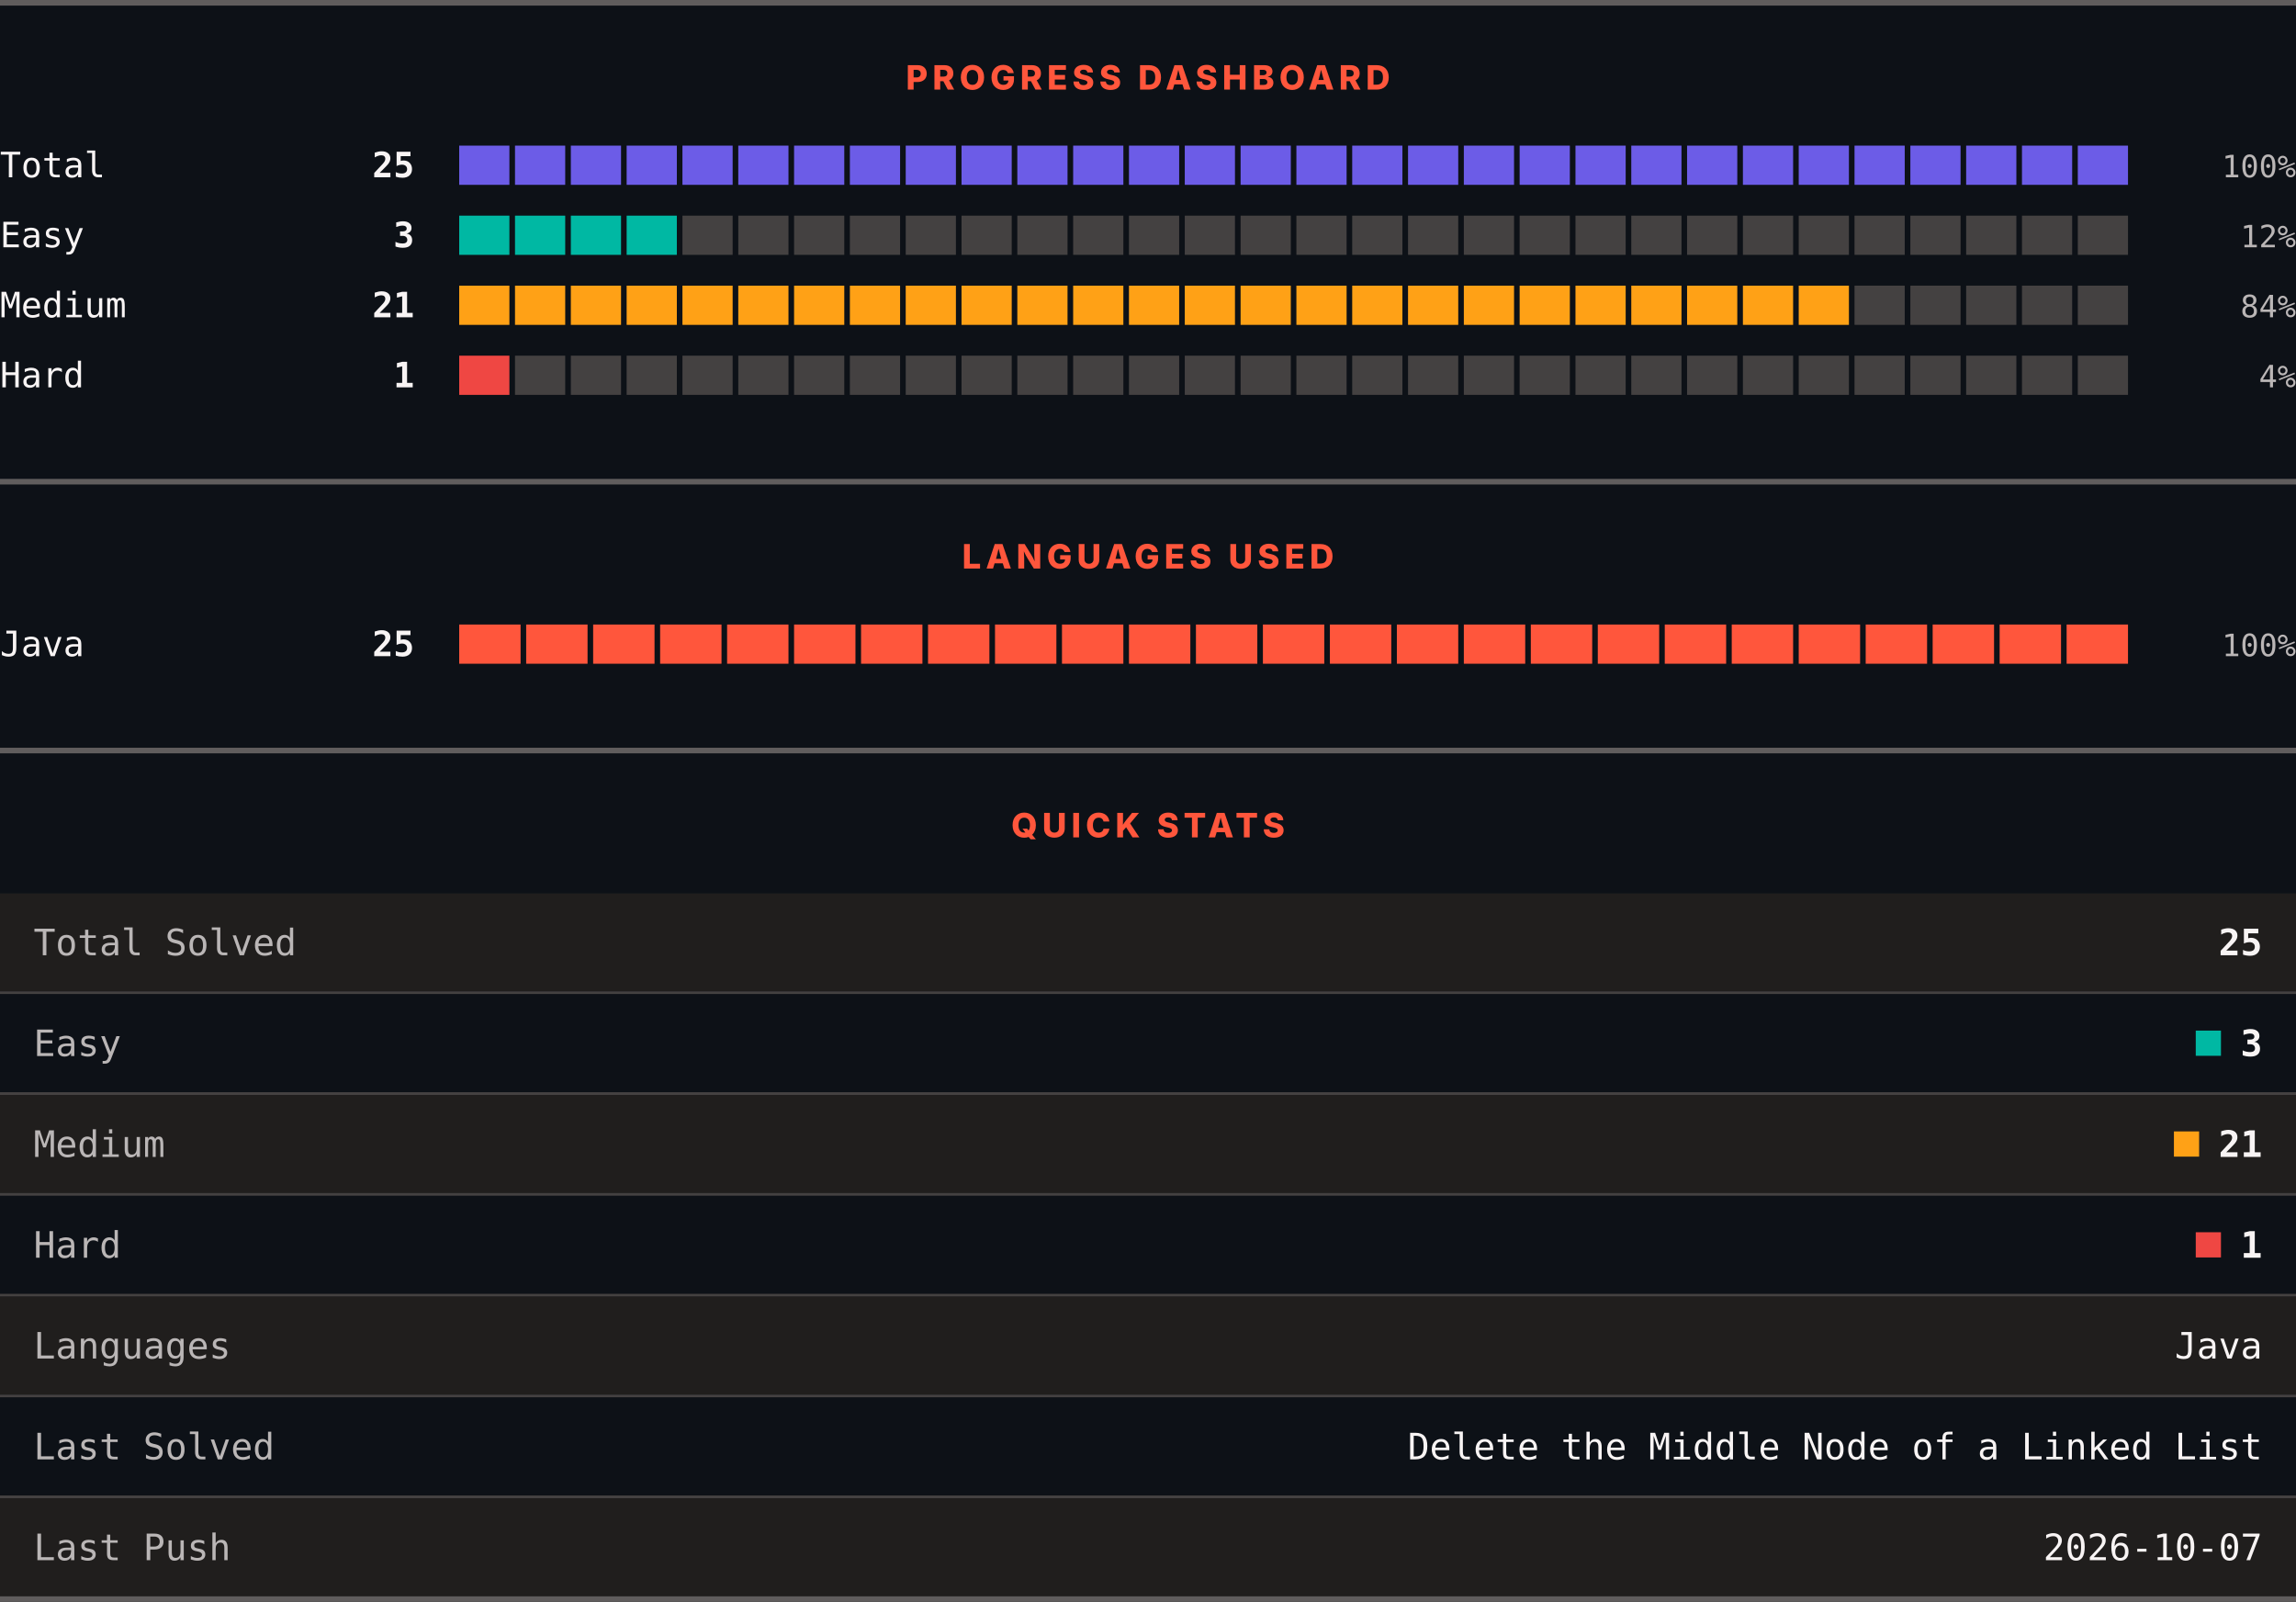
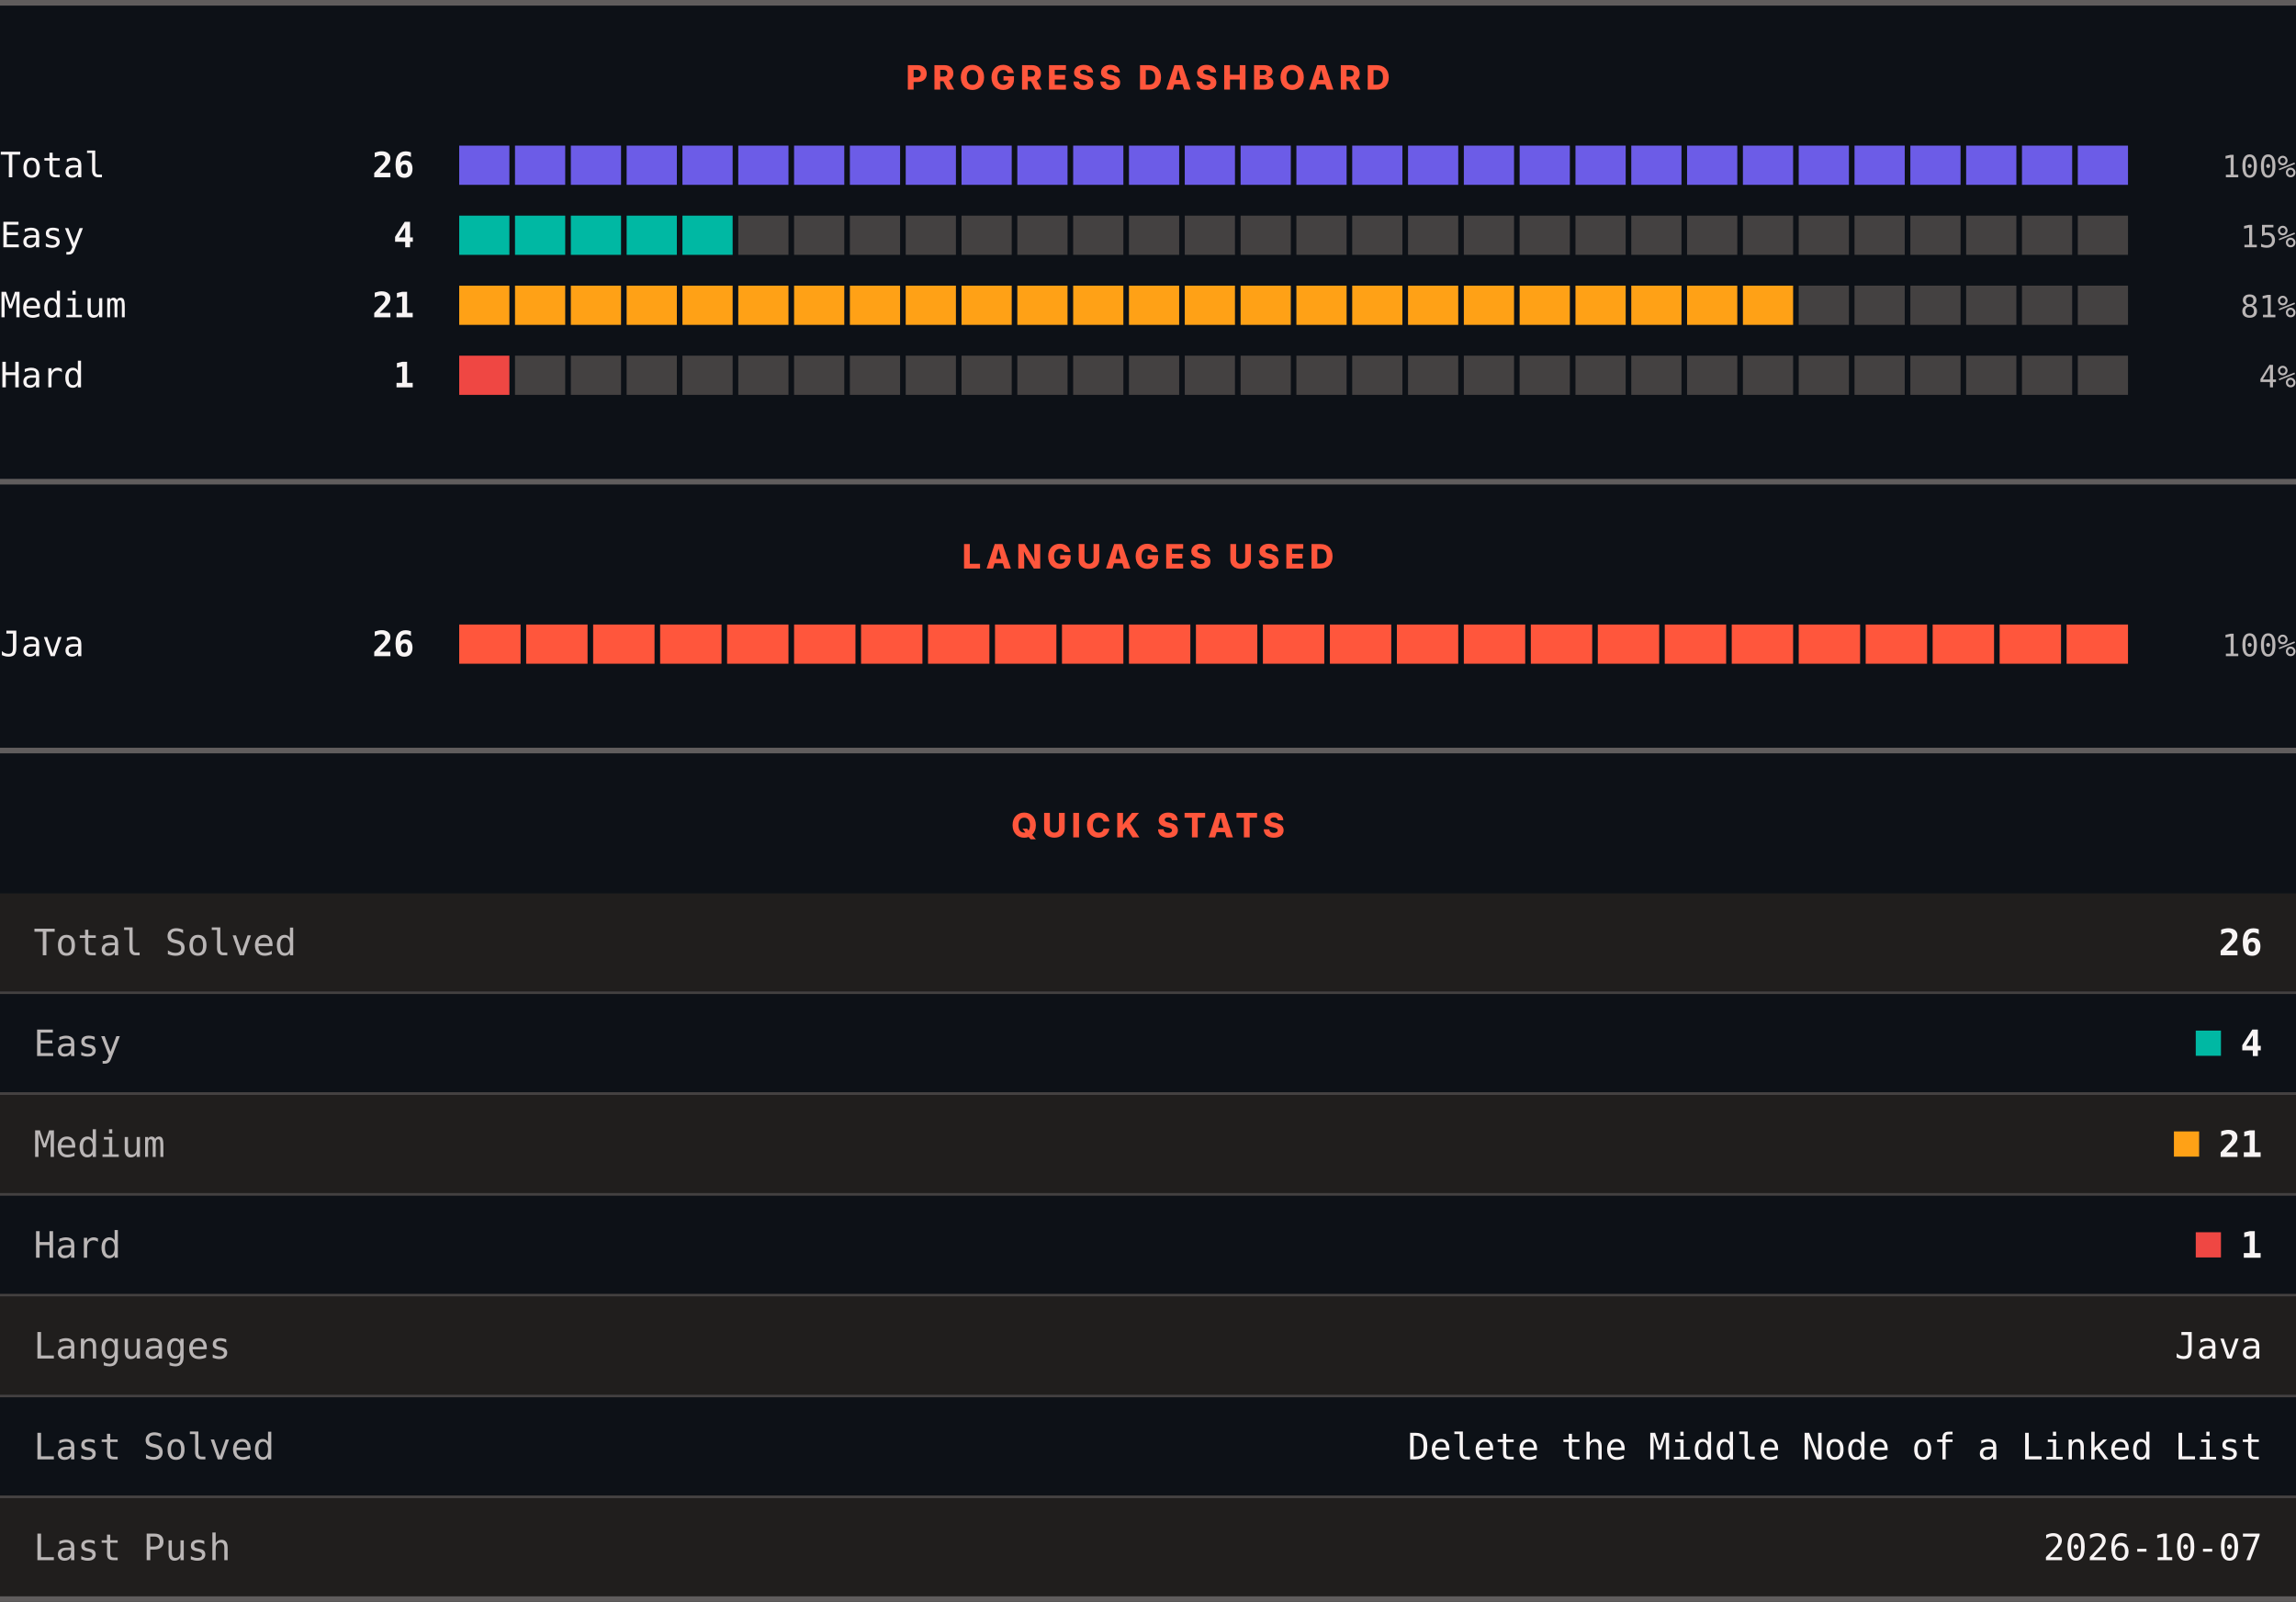
<svg xmlns="http://www.w3.org/2000/svg" width="820" height="572" viewBox="0 0 820 572" role="img" aria-label="LeetCode progress, languages and quick stats">
  <rect width="820" height="572" fill="#0d1117" />
  <rect x="0" y="0" width="820" height="2" fill="#605d5d" />
  <text x="410" y="32" text-anchor="middle" font-family="Archivo, system-ui, -apple-system, Segoe UI, sans-serif" font-size="12" font-weight="800" letter-spacing="1.68" fill="#ff563c">PROGRESS DASHBOARD</text>
  <text x="0" y="63.3" font-family="ui-monospace, SFMono-Regular, Menlo, Consolas, monospace" font-size="12.5" fill="#f8f4f4">Total</text>
-   <text x="148" y="63.3" text-anchor="end" font-family="ui-monospace, SFMono-Regular, Menlo, Consolas, monospace" font-size="12.5" font-weight="700" fill="#f8f4f4">25</text>
+   <text x="148" y="63.3" text-anchor="end" font-family="ui-monospace, SFMono-Regular, Menlo, Consolas, monospace" font-size="12.5" font-weight="700" fill="#f8f4f4">26</text>
  <rect x="164.00" y="52" width="17.93" height="14" fill="#6c5ce7" />
  <rect x="183.93" y="52" width="17.93" height="14" fill="#6c5ce7" />
  <rect x="203.87" y="52" width="17.93" height="14" fill="#6c5ce7" />
  <rect x="223.80" y="52" width="17.93" height="14" fill="#6c5ce7" />
  <rect x="243.73" y="52" width="17.93" height="14" fill="#6c5ce7" />
  <rect x="263.67" y="52" width="17.93" height="14" fill="#6c5ce7" />
  <rect x="283.60" y="52" width="17.93" height="14" fill="#6c5ce7" />
  <rect x="303.53" y="52" width="17.93" height="14" fill="#6c5ce7" />
  <rect x="323.47" y="52" width="17.93" height="14" fill="#6c5ce7" />
  <rect x="343.40" y="52" width="17.93" height="14" fill="#6c5ce7" />
  <rect x="363.33" y="52" width="17.93" height="14" fill="#6c5ce7" />
  <rect x="383.27" y="52" width="17.93" height="14" fill="#6c5ce7" />
  <rect x="403.20" y="52" width="17.93" height="14" fill="#6c5ce7" />
  <rect x="423.13" y="52" width="17.93" height="14" fill="#6c5ce7" />
  <rect x="443.07" y="52" width="17.93" height="14" fill="#6c5ce7" />
  <rect x="463.00" y="52" width="17.93" height="14" fill="#6c5ce7" />
  <rect x="482.93" y="52" width="17.93" height="14" fill="#6c5ce7" />
  <rect x="502.87" y="52" width="17.93" height="14" fill="#6c5ce7" />
  <rect x="522.80" y="52" width="17.93" height="14" fill="#6c5ce7" />
  <rect x="542.73" y="52" width="17.93" height="14" fill="#6c5ce7" />
  <rect x="562.67" y="52" width="17.93" height="14" fill="#6c5ce7" />
  <rect x="582.60" y="52" width="17.93" height="14" fill="#6c5ce7" />
  <rect x="602.53" y="52" width="17.93" height="14" fill="#6c5ce7" />
  <rect x="622.47" y="52" width="17.93" height="14" fill="#6c5ce7" />
  <rect x="642.40" y="52" width="17.93" height="14" fill="#6c5ce7" />
  <rect x="662.33" y="52" width="17.93" height="14" fill="#6c5ce7" />
  <rect x="682.27" y="52" width="17.93" height="14" fill="#6c5ce7" />
  <rect x="702.20" y="52" width="17.93" height="14" fill="#6c5ce7" />
  <rect x="722.13" y="52" width="17.93" height="14" fill="#6c5ce7" />
  <rect x="742.07" y="52" width="17.93" height="14" fill="#6c5ce7" />
  <text x="820" y="63.3" text-anchor="end" font-family="ui-monospace, SFMono-Regular, Menlo, Consolas, monospace" font-size="11" fill="#bab6b6">100%</text>
  <text x="0" y="88.3" font-family="ui-monospace, SFMono-Regular, Menlo, Consolas, monospace" font-size="12.5" fill="#f8f4f4">Easy</text>
-   <text x="148" y="88.3" text-anchor="end" font-family="ui-monospace, SFMono-Regular, Menlo, Consolas, monospace" font-size="12.5" font-weight="700" fill="#f8f4f4">3</text>
+   <text x="148" y="88.3" text-anchor="end" font-family="ui-monospace, SFMono-Regular, Menlo, Consolas, monospace" font-size="12.5" font-weight="700" fill="#f8f4f4">4</text>
  <rect x="164.00" y="77" width="17.93" height="14" fill="#00b8a3" />
  <rect x="183.93" y="77" width="17.93" height="14" fill="#00b8a3" />
  <rect x="203.87" y="77" width="17.93" height="14" fill="#00b8a3" />
  <rect x="223.80" y="77" width="17.93" height="14" fill="#00b8a3" />
-   <rect x="243.73" y="77" width="17.93" height="14" fill="#444141" />
+   <rect x="243.73" y="77" width="17.93" height="14" fill="#00b8a3" />
  <rect x="263.67" y="77" width="17.93" height="14" fill="#444141" />
  <rect x="283.60" y="77" width="17.93" height="14" fill="#444141" />
  <rect x="303.53" y="77" width="17.93" height="14" fill="#444141" />
  <rect x="323.47" y="77" width="17.93" height="14" fill="#444141" />
  <rect x="343.40" y="77" width="17.93" height="14" fill="#444141" />
  <rect x="363.33" y="77" width="17.93" height="14" fill="#444141" />
  <rect x="383.27" y="77" width="17.93" height="14" fill="#444141" />
  <rect x="403.20" y="77" width="17.93" height="14" fill="#444141" />
  <rect x="423.13" y="77" width="17.93" height="14" fill="#444141" />
  <rect x="443.07" y="77" width="17.93" height="14" fill="#444141" />
  <rect x="463.00" y="77" width="17.93" height="14" fill="#444141" />
  <rect x="482.93" y="77" width="17.93" height="14" fill="#444141" />
  <rect x="502.87" y="77" width="17.93" height="14" fill="#444141" />
  <rect x="522.80" y="77" width="17.93" height="14" fill="#444141" />
  <rect x="542.73" y="77" width="17.93" height="14" fill="#444141" />
  <rect x="562.67" y="77" width="17.93" height="14" fill="#444141" />
  <rect x="582.60" y="77" width="17.93" height="14" fill="#444141" />
  <rect x="602.53" y="77" width="17.93" height="14" fill="#444141" />
  <rect x="622.47" y="77" width="17.93" height="14" fill="#444141" />
  <rect x="642.40" y="77" width="17.93" height="14" fill="#444141" />
  <rect x="662.33" y="77" width="17.93" height="14" fill="#444141" />
  <rect x="682.27" y="77" width="17.93" height="14" fill="#444141" />
  <rect x="702.20" y="77" width="17.93" height="14" fill="#444141" />
  <rect x="722.13" y="77" width="17.93" height="14" fill="#444141" />
  <rect x="742.07" y="77" width="17.93" height="14" fill="#444141" />
-   <text x="820" y="88.3" text-anchor="end" font-family="ui-monospace, SFMono-Regular, Menlo, Consolas, monospace" font-size="11" fill="#bab6b6">12%</text>
+   <text x="820" y="88.3" text-anchor="end" font-family="ui-monospace, SFMono-Regular, Menlo, Consolas, monospace" font-size="11" fill="#bab6b6">15%</text>
  <text x="0" y="113.3" font-family="ui-monospace, SFMono-Regular, Menlo, Consolas, monospace" font-size="12.5" fill="#f8f4f4">Medium</text>
  <text x="148" y="113.3" text-anchor="end" font-family="ui-monospace, SFMono-Regular, Menlo, Consolas, monospace" font-size="12.5" font-weight="700" fill="#f8f4f4">21</text>
  <rect x="164.00" y="102" width="17.93" height="14" fill="#ffa116" />
  <rect x="183.93" y="102" width="17.93" height="14" fill="#ffa116" />
  <rect x="203.87" y="102" width="17.93" height="14" fill="#ffa116" />
  <rect x="223.80" y="102" width="17.93" height="14" fill="#ffa116" />
  <rect x="243.73" y="102" width="17.93" height="14" fill="#ffa116" />
  <rect x="263.67" y="102" width="17.93" height="14" fill="#ffa116" />
  <rect x="283.60" y="102" width="17.93" height="14" fill="#ffa116" />
  <rect x="303.53" y="102" width="17.93" height="14" fill="#ffa116" />
  <rect x="323.47" y="102" width="17.93" height="14" fill="#ffa116" />
  <rect x="343.40" y="102" width="17.93" height="14" fill="#ffa116" />
  <rect x="363.33" y="102" width="17.93" height="14" fill="#ffa116" />
  <rect x="383.27" y="102" width="17.93" height="14" fill="#ffa116" />
  <rect x="403.20" y="102" width="17.93" height="14" fill="#ffa116" />
  <rect x="423.13" y="102" width="17.93" height="14" fill="#ffa116" />
  <rect x="443.07" y="102" width="17.93" height="14" fill="#ffa116" />
  <rect x="463.00" y="102" width="17.93" height="14" fill="#ffa116" />
  <rect x="482.93" y="102" width="17.93" height="14" fill="#ffa116" />
  <rect x="502.87" y="102" width="17.93" height="14" fill="#ffa116" />
  <rect x="522.80" y="102" width="17.93" height="14" fill="#ffa116" />
  <rect x="542.73" y="102" width="17.93" height="14" fill="#ffa116" />
  <rect x="562.67" y="102" width="17.93" height="14" fill="#ffa116" />
  <rect x="582.60" y="102" width="17.93" height="14" fill="#ffa116" />
  <rect x="602.53" y="102" width="17.93" height="14" fill="#ffa116" />
  <rect x="622.47" y="102" width="17.93" height="14" fill="#ffa116" />
-   <rect x="642.40" y="102" width="17.93" height="14" fill="#ffa116" />
+   <rect x="642.40" y="102" width="17.93" height="14" fill="#444141" />
  <rect x="662.33" y="102" width="17.93" height="14" fill="#444141" />
  <rect x="682.27" y="102" width="17.93" height="14" fill="#444141" />
  <rect x="702.20" y="102" width="17.93" height="14" fill="#444141" />
  <rect x="722.13" y="102" width="17.93" height="14" fill="#444141" />
  <rect x="742.07" y="102" width="17.93" height="14" fill="#444141" />
-   <text x="820" y="113.3" text-anchor="end" font-family="ui-monospace, SFMono-Regular, Menlo, Consolas, monospace" font-size="11" fill="#bab6b6">84%</text>
+   <text x="820" y="113.3" text-anchor="end" font-family="ui-monospace, SFMono-Regular, Menlo, Consolas, monospace" font-size="11" fill="#bab6b6">81%</text>
  <text x="0" y="138.3" font-family="ui-monospace, SFMono-Regular, Menlo, Consolas, monospace" font-size="12.5" fill="#f8f4f4">Hard</text>
  <text x="148" y="138.3" text-anchor="end" font-family="ui-monospace, SFMono-Regular, Menlo, Consolas, monospace" font-size="12.5" font-weight="700" fill="#f8f4f4">1</text>
  <rect x="164.00" y="127" width="17.93" height="14" fill="#ef4743" />
  <rect x="183.93" y="127" width="17.93" height="14" fill="#444141" />
  <rect x="203.87" y="127" width="17.93" height="14" fill="#444141" />
  <rect x="223.80" y="127" width="17.93" height="14" fill="#444141" />
  <rect x="243.73" y="127" width="17.93" height="14" fill="#444141" />
  <rect x="263.67" y="127" width="17.93" height="14" fill="#444141" />
  <rect x="283.60" y="127" width="17.93" height="14" fill="#444141" />
  <rect x="303.53" y="127" width="17.93" height="14" fill="#444141" />
  <rect x="323.47" y="127" width="17.93" height="14" fill="#444141" />
  <rect x="343.40" y="127" width="17.93" height="14" fill="#444141" />
  <rect x="363.33" y="127" width="17.93" height="14" fill="#444141" />
  <rect x="383.27" y="127" width="17.93" height="14" fill="#444141" />
  <rect x="403.20" y="127" width="17.93" height="14" fill="#444141" />
  <rect x="423.13" y="127" width="17.93" height="14" fill="#444141" />
  <rect x="443.07" y="127" width="17.93" height="14" fill="#444141" />
  <rect x="463.00" y="127" width="17.93" height="14" fill="#444141" />
  <rect x="482.93" y="127" width="17.93" height="14" fill="#444141" />
  <rect x="502.87" y="127" width="17.93" height="14" fill="#444141" />
  <rect x="522.80" y="127" width="17.93" height="14" fill="#444141" />
  <rect x="542.73" y="127" width="17.93" height="14" fill="#444141" />
  <rect x="562.67" y="127" width="17.93" height="14" fill="#444141" />
  <rect x="582.60" y="127" width="17.93" height="14" fill="#444141" />
  <rect x="602.53" y="127" width="17.93" height="14" fill="#444141" />
  <rect x="622.47" y="127" width="17.93" height="14" fill="#444141" />
  <rect x="642.40" y="127" width="17.93" height="14" fill="#444141" />
  <rect x="662.33" y="127" width="17.93" height="14" fill="#444141" />
  <rect x="682.27" y="127" width="17.93" height="14" fill="#444141" />
  <rect x="702.20" y="127" width="17.93" height="14" fill="#444141" />
  <rect x="722.13" y="127" width="17.93" height="14" fill="#444141" />
  <rect x="742.07" y="127" width="17.93" height="14" fill="#444141" />
  <text x="820" y="138.3" text-anchor="end" font-family="ui-monospace, SFMono-Regular, Menlo, Consolas, monospace" font-size="11" fill="#bab6b6">4%</text>
  <rect x="0" y="171" width="820" height="2" fill="#605d5d" />
  <text x="410" y="203" text-anchor="middle" font-family="Archivo, system-ui, -apple-system, Segoe UI, sans-serif" font-size="12" font-weight="800" letter-spacing="1.68" fill="#ff563c">LANGUAGES USED</text>
  <text x="0" y="234.3" font-family="ui-monospace, SFMono-Regular, Menlo, Consolas, monospace" font-size="12.5" fill="#f8f4f4">Java</text>
-   <text x="148" y="234.3" text-anchor="end" font-family="ui-monospace, SFMono-Regular, Menlo, Consolas, monospace" font-size="12.5" font-weight="700" fill="#f8f4f4">25</text>
+   <text x="148" y="234.3" text-anchor="end" font-family="ui-monospace, SFMono-Regular, Menlo, Consolas, monospace" font-size="12.5" font-weight="700" fill="#f8f4f4">26</text>
  <rect x="164.00" y="223" width="21.92" height="14" fill="#ff563c" />
  <rect x="187.92" y="223" width="21.92" height="14" fill="#ff563c" />
  <rect x="211.84" y="223" width="21.92" height="14" fill="#ff563c" />
  <rect x="235.76" y="223" width="21.92" height="14" fill="#ff563c" />
  <rect x="259.68" y="223" width="21.92" height="14" fill="#ff563c" />
  <rect x="283.60" y="223" width="21.92" height="14" fill="#ff563c" />
  <rect x="307.52" y="223" width="21.92" height="14" fill="#ff563c" />
  <rect x="331.44" y="223" width="21.92" height="14" fill="#ff563c" />
  <rect x="355.36" y="223" width="21.92" height="14" fill="#ff563c" />
  <rect x="379.28" y="223" width="21.92" height="14" fill="#ff563c" />
  <rect x="403.20" y="223" width="21.92" height="14" fill="#ff563c" />
  <rect x="427.12" y="223" width="21.92" height="14" fill="#ff563c" />
  <rect x="451.04" y="223" width="21.92" height="14" fill="#ff563c" />
  <rect x="474.96" y="223" width="21.92" height="14" fill="#ff563c" />
  <rect x="498.88" y="223" width="21.92" height="14" fill="#ff563c" />
  <rect x="522.80" y="223" width="21.92" height="14" fill="#ff563c" />
  <rect x="546.72" y="223" width="21.92" height="14" fill="#ff563c" />
  <rect x="570.64" y="223" width="21.92" height="14" fill="#ff563c" />
  <rect x="594.56" y="223" width="21.92" height="14" fill="#ff563c" />
  <rect x="618.48" y="223" width="21.92" height="14" fill="#ff563c" />
  <rect x="642.40" y="223" width="21.92" height="14" fill="#ff563c" />
  <rect x="666.32" y="223" width="21.92" height="14" fill="#ff563c" />
  <rect x="690.24" y="223" width="21.92" height="14" fill="#ff563c" />
  <rect x="714.16" y="223" width="21.92" height="14" fill="#ff563c" />
  <rect x="738.08" y="223" width="21.92" height="14" fill="#ff563c" />
  <text x="820" y="234.3" text-anchor="end" font-family="ui-monospace, SFMono-Regular, Menlo, Consolas, monospace" font-size="11" fill="#bab6b6">100%</text>
  <rect x="0" y="267" width="820" height="2" fill="#605d5d" />
  <text x="410" y="299" text-anchor="middle" font-family="Archivo, system-ui, -apple-system, Segoe UI, sans-serif" font-size="12" font-weight="800" letter-spacing="1.68" fill="#ff563c">QUICK STATS</text>
  <rect x="0" y="319" width="820" height="35" fill="#201e1d" />
  <text x="12" y="341.1" font-family="ui-monospace, SFMono-Regular, Menlo, Consolas, monospace" font-size="13" fill="#bab6b6">Total Solved</text>
-   <text x="808" y="341.1" text-anchor="end" font-family="ui-monospace, SFMono-Regular, Menlo, Consolas, monospace" font-size="13" font-weight="700" fill="#f8f4f4">25</text>
+   <text x="808" y="341.1" text-anchor="end" font-family="ui-monospace, SFMono-Regular, Menlo, Consolas, monospace" font-size="13" font-weight="700" fill="#f8f4f4">26</text>
  <rect x="0" y="354" width="820" height="1" fill="#444141" />
  <rect x="0" y="355" width="820" height="35" fill="#0d1117" />
  <text x="12" y="377.1" font-family="ui-monospace, SFMono-Regular, Menlo, Consolas, monospace" font-size="13" fill="#bab6b6">Easy</text>
  <rect x="784.2" y="368" width="9" height="9" fill="#00b8a3" />
-   <text x="808" y="377.1" text-anchor="end" font-family="ui-monospace, SFMono-Regular, Menlo, Consolas, monospace" font-size="13" font-weight="700" fill="#f8f4f4">3</text>
+   <text x="808" y="377.1" text-anchor="end" font-family="ui-monospace, SFMono-Regular, Menlo, Consolas, monospace" font-size="13" font-weight="700" fill="#f8f4f4">4</text>
  <rect x="0" y="390" width="820" height="1" fill="#444141" />
  <rect x="0" y="391" width="820" height="35" fill="#201e1d" />
  <text x="12" y="413.1" font-family="ui-monospace, SFMono-Regular, Menlo, Consolas, monospace" font-size="13" fill="#bab6b6">Medium</text>
  <rect x="776.4" y="404" width="9" height="9" fill="#ffa116" />
  <text x="808" y="413.1" text-anchor="end" font-family="ui-monospace, SFMono-Regular, Menlo, Consolas, monospace" font-size="13" font-weight="700" fill="#f8f4f4">21</text>
  <rect x="0" y="426" width="820" height="1" fill="#444141" />
  <rect x="0" y="427" width="820" height="35" fill="#0d1117" />
  <text x="12" y="449.1" font-family="ui-monospace, SFMono-Regular, Menlo, Consolas, monospace" font-size="13" fill="#bab6b6">Hard</text>
  <rect x="784.2" y="440" width="9" height="9" fill="#ef4743" />
  <text x="808" y="449.1" text-anchor="end" font-family="ui-monospace, SFMono-Regular, Menlo, Consolas, monospace" font-size="13" font-weight="700" fill="#f8f4f4">1</text>
  <rect x="0" y="462" width="820" height="1" fill="#444141" />
  <rect x="0" y="463" width="820" height="35" fill="#201e1d" />
  <text x="12" y="485.1" font-family="ui-monospace, SFMono-Regular, Menlo, Consolas, monospace" font-size="13" fill="#bab6b6">Languages</text>
  <text x="808" y="485.1" text-anchor="end" font-family="ui-monospace, SFMono-Regular, Menlo, Consolas, monospace" font-size="13" fill="#f8f4f4">Java</text>
  <rect x="0" y="498" width="820" height="1" fill="#444141" />
  <rect x="0" y="499" width="820" height="35" fill="#0d1117" />
  <text x="12" y="521.1" font-family="ui-monospace, SFMono-Regular, Menlo, Consolas, monospace" font-size="13" fill="#bab6b6">Last Solved</text>
  <text x="808" y="521.1" text-anchor="end" font-family="ui-monospace, SFMono-Regular, Menlo, Consolas, monospace" font-size="13" fill="#f8f4f4">Delete the Middle Node of a Linked List</text>
  <rect x="0" y="534" width="820" height="1" fill="#444141" />
  <rect x="0" y="535" width="820" height="35" fill="#201e1d" />
  <text x="12" y="557.1" font-family="ui-monospace, SFMono-Regular, Menlo, Consolas, monospace" font-size="13" fill="#bab6b6">Last Push</text>
  <text x="808" y="557.1" text-anchor="end" font-family="ui-monospace, SFMono-Regular, Menlo, Consolas, monospace" font-size="13" fill="#f8f4f4">2026-10-07</text>
  <rect x="0" y="570" width="820" height="2" fill="#605d5d" />
</svg>
